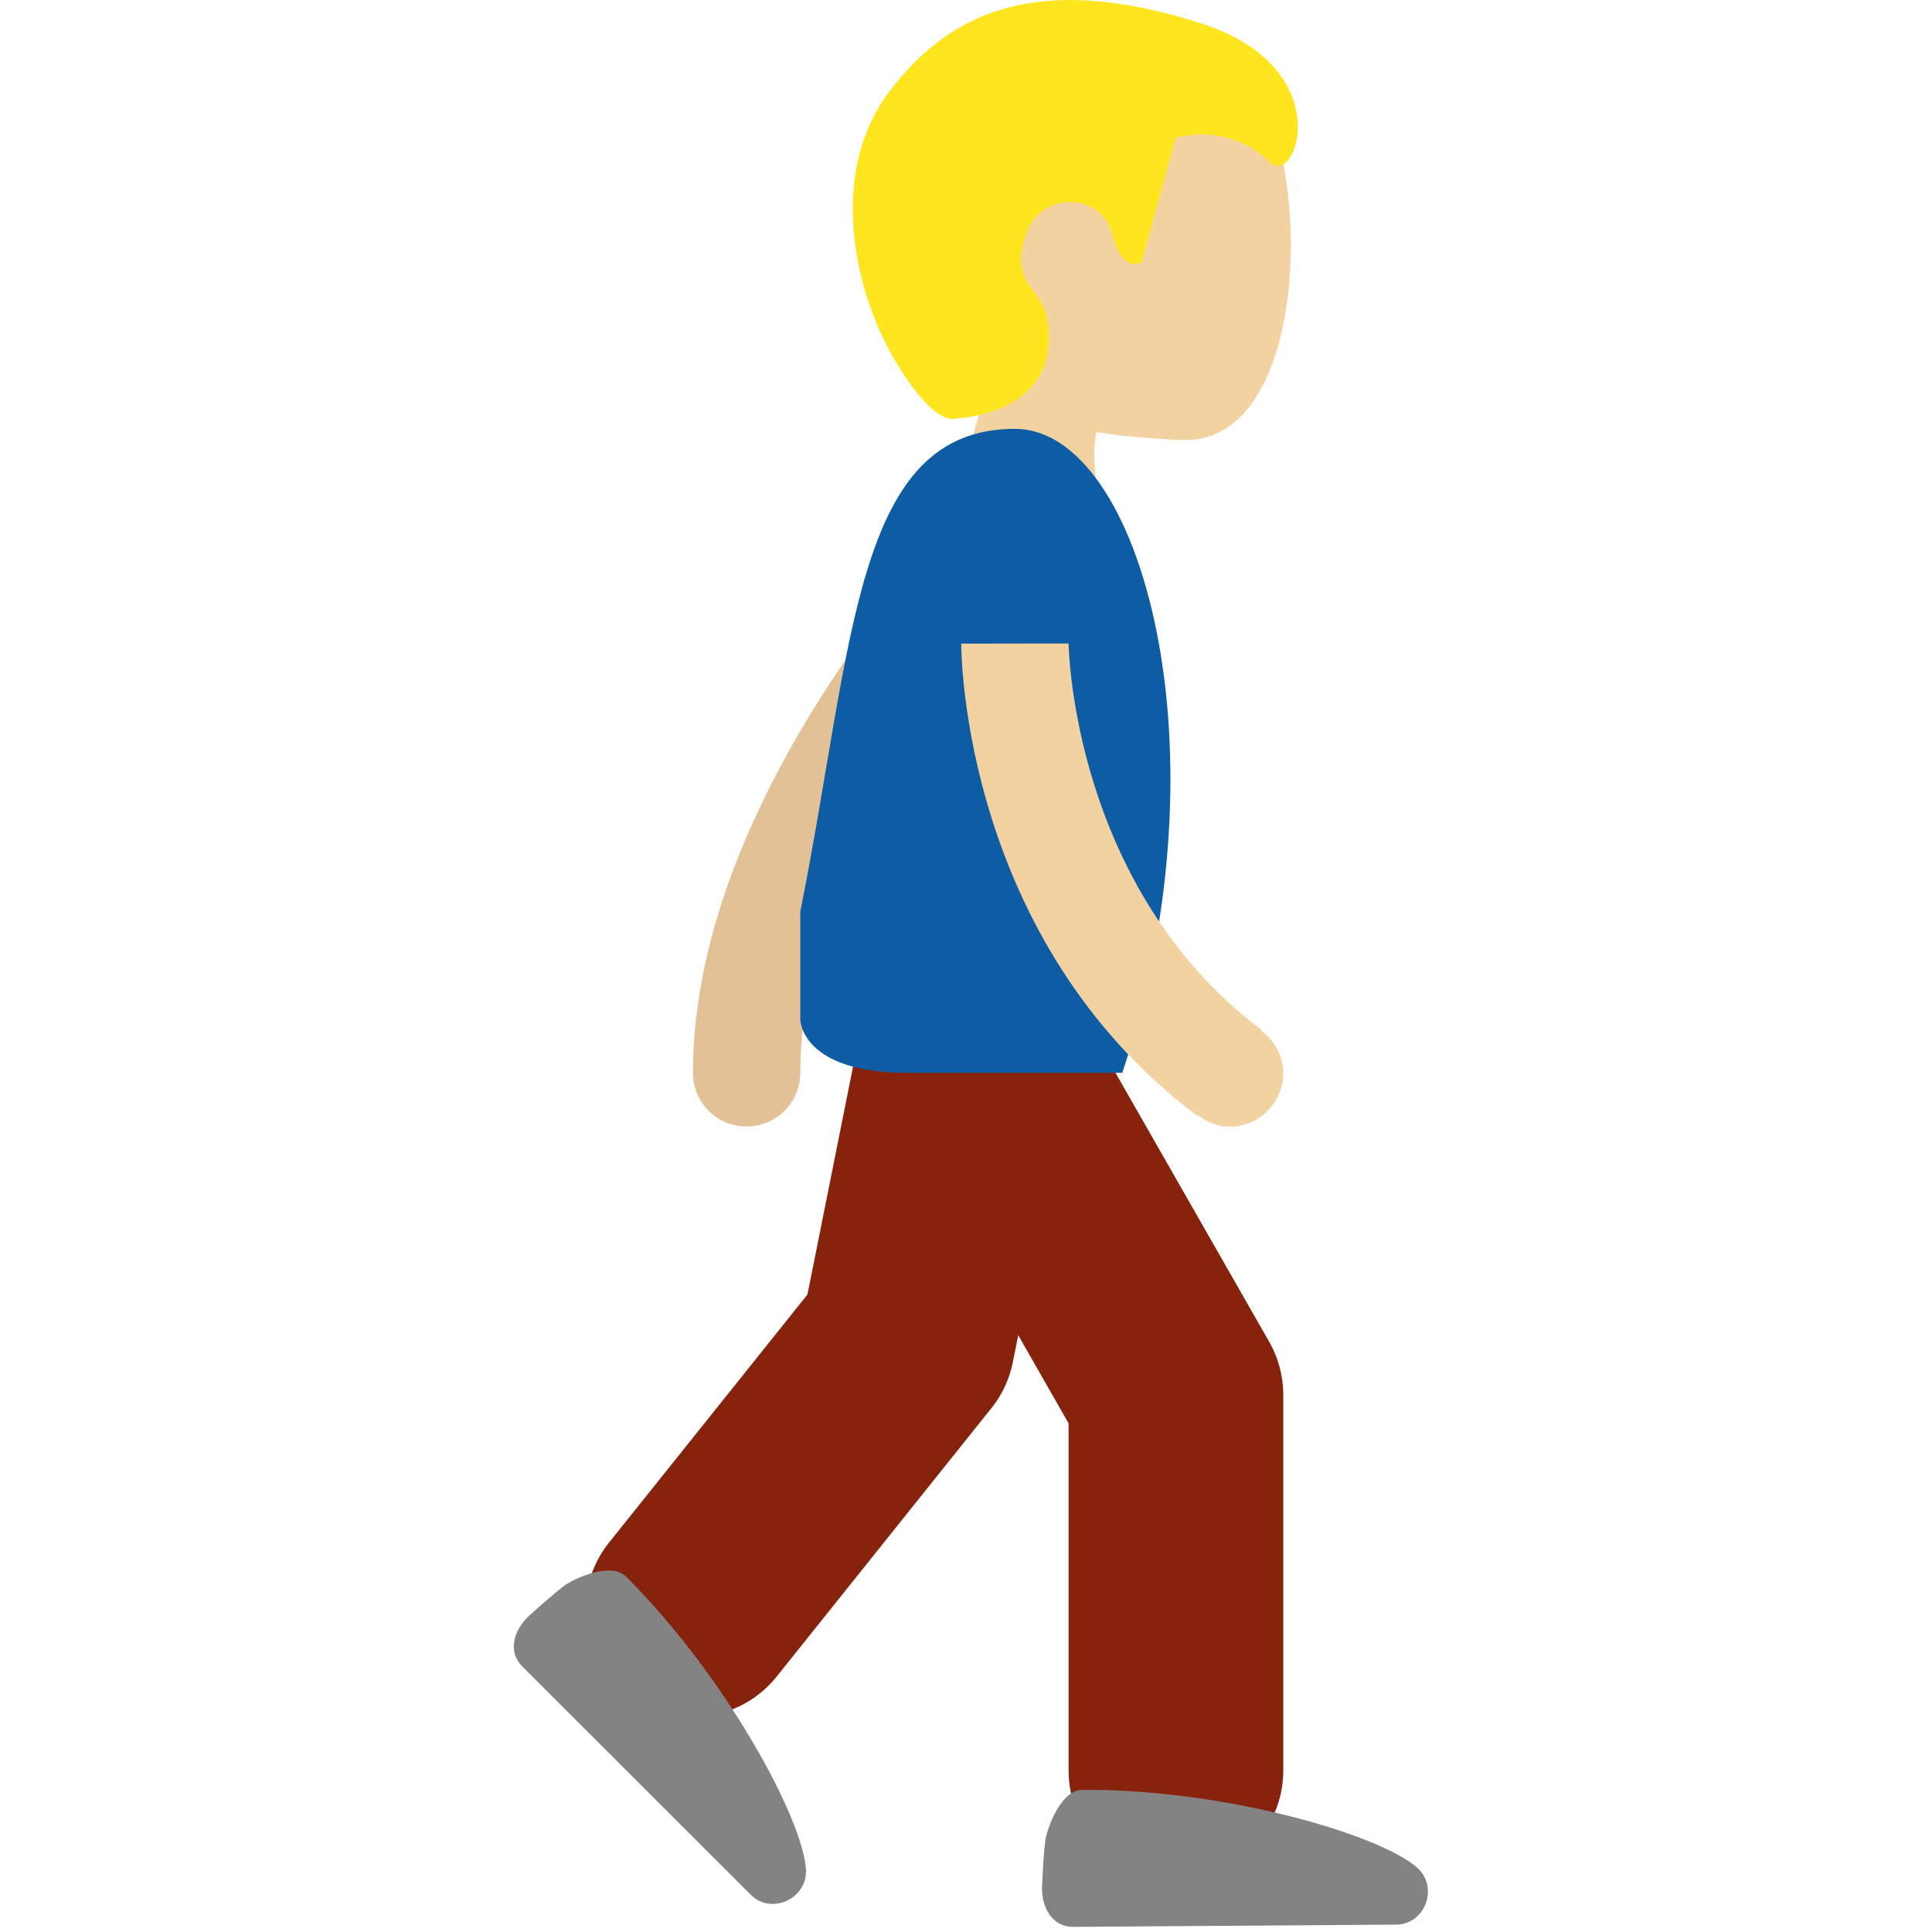
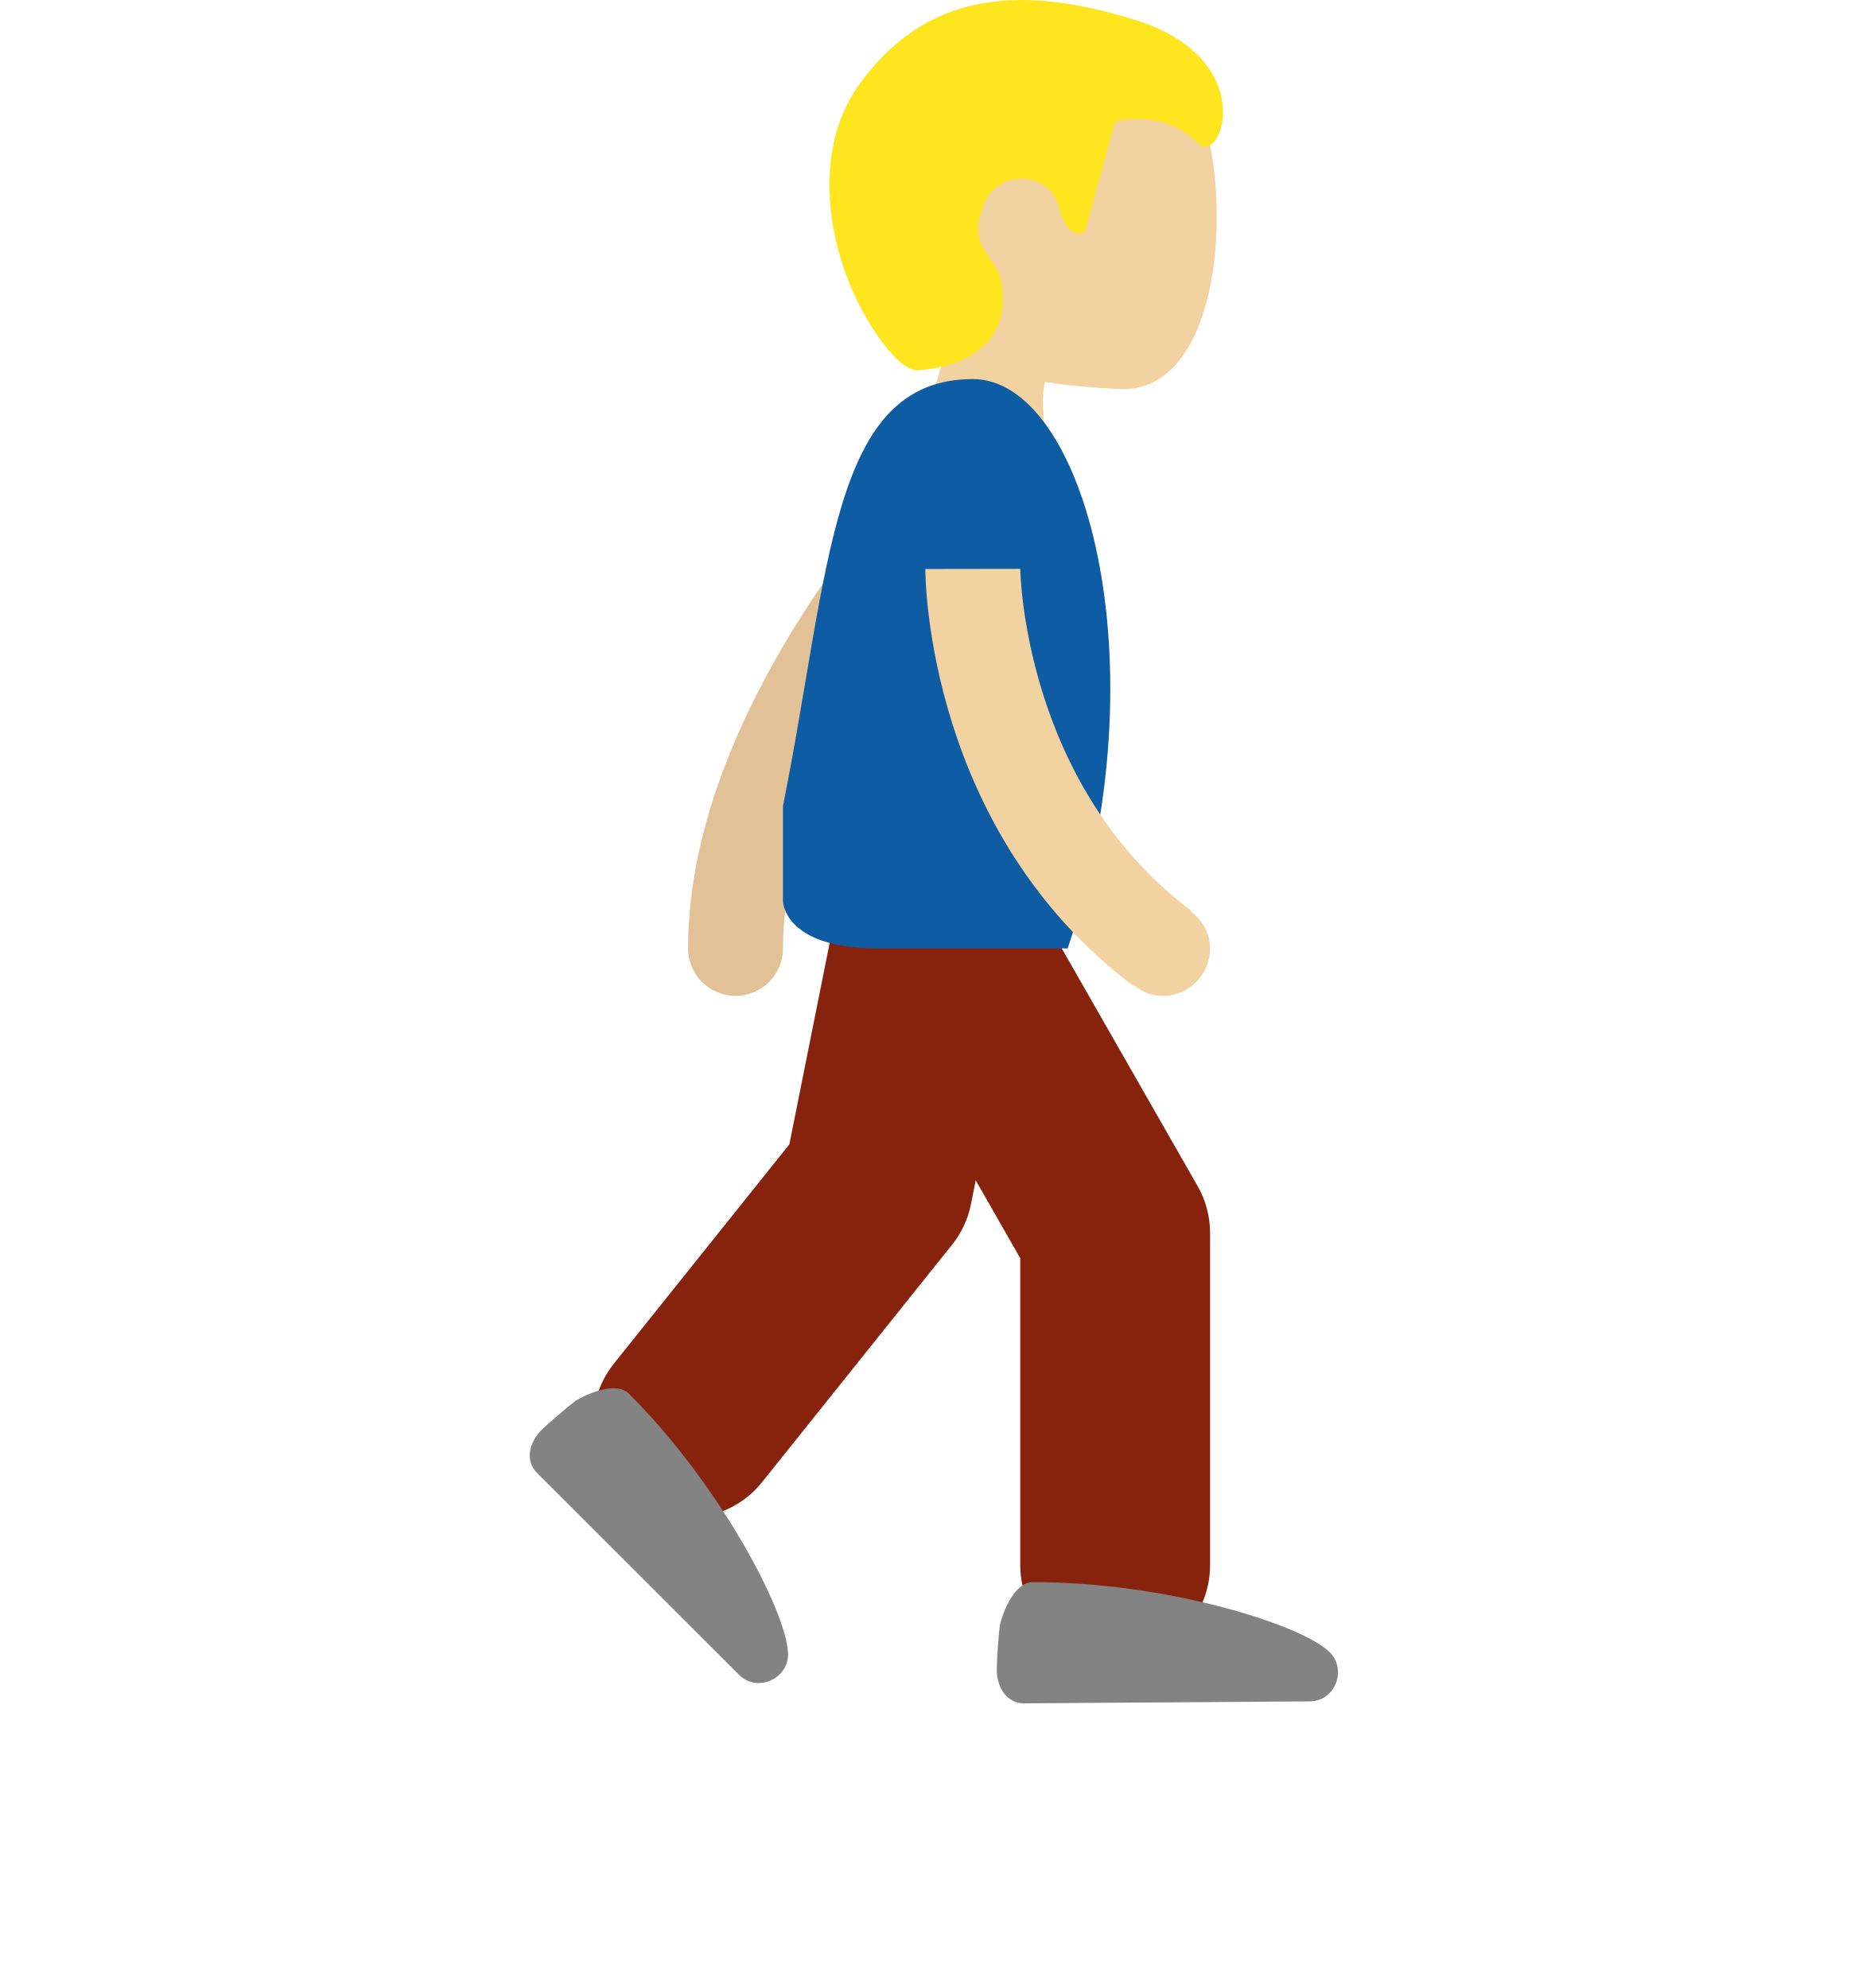
- <svg xmlns="http://www.w3.org/2000/svg" width="100%" height="100%" viewBox="0 0 188 188" version="1.1" xml:space="preserve" style="fill-rule:evenodd;clip-rule:evenodd;stroke-linejoin:round;stroke-miterlimit:2;">
+ <svg xmlns="http://www.w3.org/2000/svg" width="100%" height="100%" viewBox="0 0 784 834" version="1.1" xml:space="preserve" style="fill-rule:evenodd;clip-rule:evenodd;stroke-linejoin:round;stroke-miterlimit:2;">
  <g>
-     <path d="M88.989,31.179c-4.851,-10.424 -1.107,-22.446 8.366,-26.858c9.474,-4.413 24.911,-0.403 27.36,10.825c2.429,11.155 0.152,28.144 -9.802,27.679c-2.752,-0.131 -5.525,-0.35 -8.21,-0.778c-0.35,1.311 -0.272,3.979 0.225,6.512c1.927,9.734 -11.338,14.361 -13.255,4.611c-1.117,-5.708 1.013,-10.136 1.949,-14.293c-2.7,-1.797 -5.014,-4.225 -6.633,-7.698Z" style="fill:#f3d2a2;fill-rule:nonzero;" />
-     <path d="M86.519,8.932c6.001,-7.959 14.701,-11.641 30.29,-6.68c13.615,4.33 9.332,16.059 6.768,13.542c-4.084,-4.006 -9.176,-2.392 -9.176,-2.392l-3.3,12.09c0,0 -1.843,1.264 -2.883,-2.715c-1.045,-3.98 -6.471,-4.063 -8.048,-0.716c-2.449,5.197 1.217,5.943 1.729,8.935c1.614,9.453 -8.946,9.73 -8.946,9.73c0,0 -2.001,0.935 -5.932,-5.761c-3.928,-6.695 -6.46,-18.132 -0.502,-26.033Z" style="fill:#ffe51e;fill-rule:nonzero;" />
-     <path d="M72.649,109.619c2.888,0 5.223,-2.335 5.223,-5.223c0,-23.605 24.341,-48.291 24.587,-48.536c2.031,-2.042 2.031,-5.348 -0.011,-7.384c-2.042,-2.037 -5.342,-2.032 -7.379,0c-1.129,1.133 -27.642,27.97 -27.642,55.92c0,2.888 2.334,5.223 5.222,5.223Z" style="fill:#e2c196;fill-rule:nonzero;" />
-     <path d="M114.428,182.732c5.77,0 10.445,-4.679 10.445,-10.445l0,-36.556c0,-1.817 -0.475,-3.604 -1.379,-5.181l-20.89,-36.556c-2.856,-5.009 -9.243,-6.758 -14.246,-3.886c-5.008,2.857 -6.747,9.238 -3.886,14.247l19.511,34.149l0,33.783c0,5.766 4.679,10.445 10.445,10.445Z" style="fill:#87230c;fill-rule:nonzero;" />
-     <path d="M67.421,167.065c3.066,0 6.1,-1.343 8.157,-3.923l20.89,-26.112c1.049,-1.3 1.76,-2.835 2.088,-4.47l5.223,-26.112c1.133,-5.655 -2.532,-11.165 -8.188,-12.293c-5.682,-1.143 -11.166,2.538 -12.293,8.189l-4.727,23.625l-19.301,24.128c-3.604,4.501 -2.873,11.076 1.634,14.68c1.921,1.535 4.224,2.288 6.517,2.288Z" style="fill:#87230c;fill-rule:nonzero;" />
-     <path d="M77.871,99.174c0,0 0,5.222 10.445,5.222l20.889,0c10.445,-31.334 1.875,-62.668 -10.444,-62.668c-15.668,0 -15.668,20.889 -20.89,47.001" style="fill:#0e5da4;fill-rule:nonzero;" />
-     <path d="M103.983,62.618c0.005,0.235 0.344,23.772 18.8,37.616l-0.052,0.073c1.269,0.951 2.141,2.397 2.141,4.105c0,2.888 -2.34,5.222 -5.222,5.222c-1.175,0 -2.21,-0.459 -3.082,-1.117l-0.052,0.073c-22.717,-17.041 -22.978,-44.787 -22.978,-45.957l10.445,-0.015Z" style="fill:#f3d2a2;fill-rule:nonzero;" />
-     <path d="M50.809,162.145c-1.415,-1.415 -0.836,-3.53 0.674,-4.909c2.418,-2.209 3.514,-2.997 3.514,-2.997c1.332,-0.878 4.56,-2.179 5.901,-0.842c9.782,9.74 17.255,23.663 17.527,28.515c0.162,2.861 -3.369,4.465 -5.374,2.459c-5.917,-5.916 -17.114,-17.103 -22.242,-22.226Z" style="fill:#838383;fill-rule:nonzero;" />
-     <path d="M104.422,187.5c-2.001,0.016 -3.102,-1.886 -3.019,-3.932c0.125,-3.269 0.334,-4.601 0.334,-4.601c0.309,-1.567 1.646,-4.779 3.547,-4.795c13.797,-0.12 28.963,4.34 32.603,7.552c2.151,1.901 0.814,5.535 -2.022,5.557c-8.371,0.051 -24.195,0.166 -31.443,0.219Z" style="fill:#838383;fill-rule:nonzero;" />
+     <path d="M370.76,118.827c-18.488,-39.727 -4.219,-85.544 31.883,-102.359c36.107,-16.818 94.939,-1.536 104.272,41.255c9.258,42.513 0.58,107.26 -37.356,105.488c-10.488,-0.499 -21.057,-1.334 -31.289,-2.965c-1.334,4.996 -1.037,15.164 0.857,24.818c7.344,37.097 -43.21,54.731 -50.516,17.573c-4.257,-21.754 3.861,-38.629 7.428,-54.472c-10.29,-6.849 -19.109,-16.102 -25.279,-29.338Z" style="fill:#f3d2a2;fill-rule:nonzero;" />
+     <path d="M361.346,34.041c22.871,-30.333 56.027,-44.365 115.439,-25.458c51.888,16.502 35.565,61.202 25.793,51.61c-15.564,-15.267 -34.97,-9.116 -34.97,-9.116l-12.577,46.076c0,0 -7.024,4.817 -10.988,-10.347c-3.982,-15.168 -24.661,-15.485 -30.671,-2.729c-9.334,19.806 4.638,22.65 6.589,34.052c6.151,36.027 -34.094,37.083 -34.094,37.083c0,0 -7.626,3.563 -22.608,-21.956c-14.97,-25.516 -24.619,-69.103 -1.913,-99.215Z" style="fill:#ffe51e;fill-rule:nonzero;" />
+     <path d="M308.486,417.77c11.007,0 19.906,-8.899 19.906,-19.905c0,-89.961 92.766,-184.042 93.703,-184.976c7.741,-7.782 7.741,-20.382 -0.042,-28.141c-7.782,-7.764 -20.359,-7.745 -28.122,0c-4.303,4.318 -105.347,106.596 -105.347,213.117c0,11.006 8.896,19.905 19.902,19.905Z" style="fill:#e2c196;fill-rule:nonzero;" />
+     <path d="M467.71,696.412c21.991,0 39.808,-17.832 39.808,-39.807l0,-139.319c0,-6.925 -1.811,-13.735 -5.256,-19.745l-79.614,-139.319c-10.885,-19.09 -35.226,-25.756 -54.293,-14.81c-19.086,10.888 -25.714,35.207 -14.81,54.297l74.358,130.145l0,128.751c0,21.975 17.833,39.807 39.807,39.807Z" style="fill:#87230c;fill-rule:nonzero;" />
+     <path d="M288.562,636.703c11.684,0 23.247,-5.118 31.087,-14.951l79.614,-99.515c3.998,-4.955 6.707,-10.805 7.958,-17.036l19.905,-99.516c4.318,-21.552 -9.65,-42.551 -31.205,-46.85c-21.655,-4.356 -42.555,9.673 -46.85,31.209l-18.015,90.038l-73.559,91.954c-13.735,17.154 -10.949,42.212 6.228,55.948c7.321,5.85 16.098,8.719 24.837,8.719Z" style="fill:#87230c;fill-rule:nonzero;" />
+     <path d="M328.388,377.963c0,0 0,19.902 39.807,19.902l79.61,0c39.807,-119.417 7.146,-238.835 -39.803,-238.835c-59.713,0 -59.713,79.611 -79.614,179.126" style="fill:#0e5da4;fill-rule:nonzero;" />
+     <path d="M427.903,238.644c0.019,0.896 1.311,90.598 71.649,143.359l-0.198,0.278c4.836,3.625 8.16,9.135 8.16,15.645c0,11.006 -8.918,19.901 -19.902,19.901c-4.478,0 -8.422,-1.749 -11.746,-4.257l-0.198,0.279c-86.577,-64.945 -87.572,-170.688 -87.572,-175.147l39.807,-0.058Z" style="fill:#f3d2a2;fill-rule:nonzero;" />
+     <path d="M225.251,617.953c-5.392,-5.393 -3.186,-13.454 2.569,-18.709c9.215,-8.419 13.392,-11.422 13.392,-11.422c5.077,-3.346 17.379,-8.304 22.49,-3.209c37.28,37.12 65.76,90.182 66.797,108.674c0.617,10.903 -12.84,17.016 -20.481,9.371c-22.55,-22.546 -65.223,-65.181 -84.767,-84.705Z" style="fill:#838383;fill-rule:nonzero;" />
+     <path d="M429.577,714.583c-7.627,0.061 -11.823,-7.187 -11.506,-14.985c0.476,-12.458 1.273,-17.535 1.273,-17.535c1.177,-5.972 6.273,-18.213 13.518,-18.274c52.582,-0.457 110.381,16.54 124.253,28.781c8.198,7.245 3.103,21.095 -7.706,21.179c-31.903,0.194 -92.21,0.632 -119.832,0.834Z" style="fill:#838383;fill-rule:nonzero;" />
  </g>
</svg>
